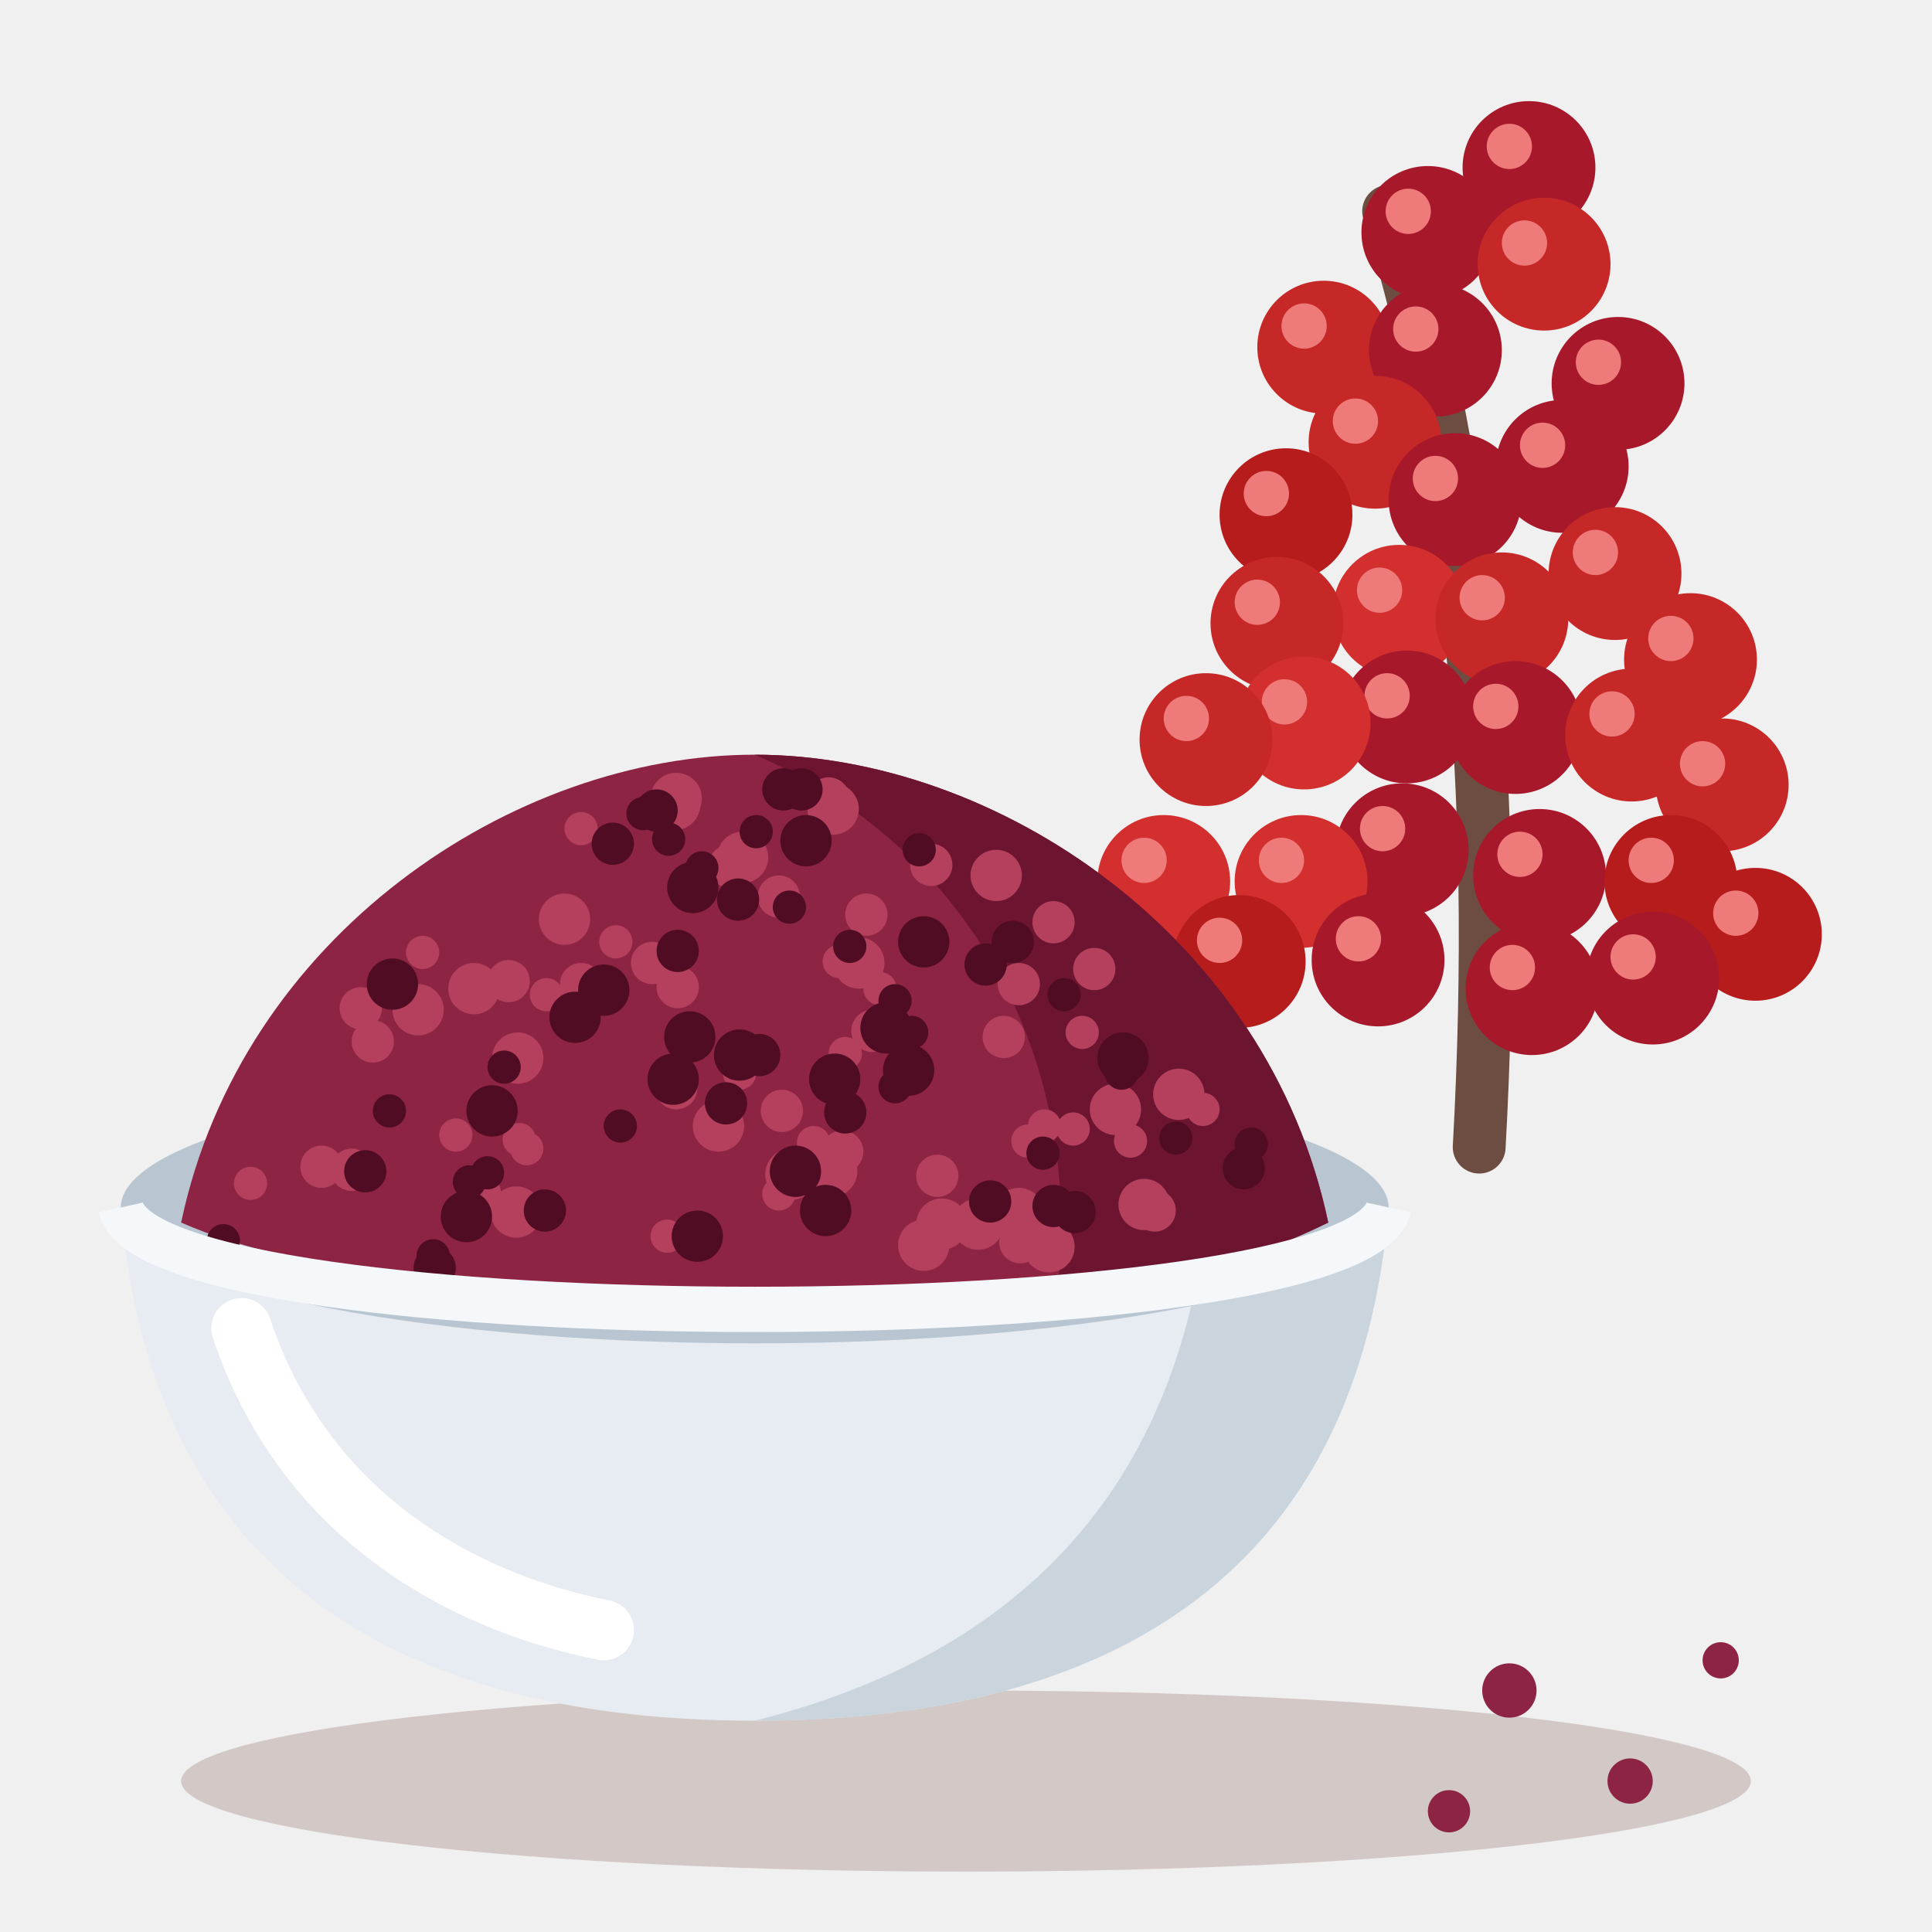
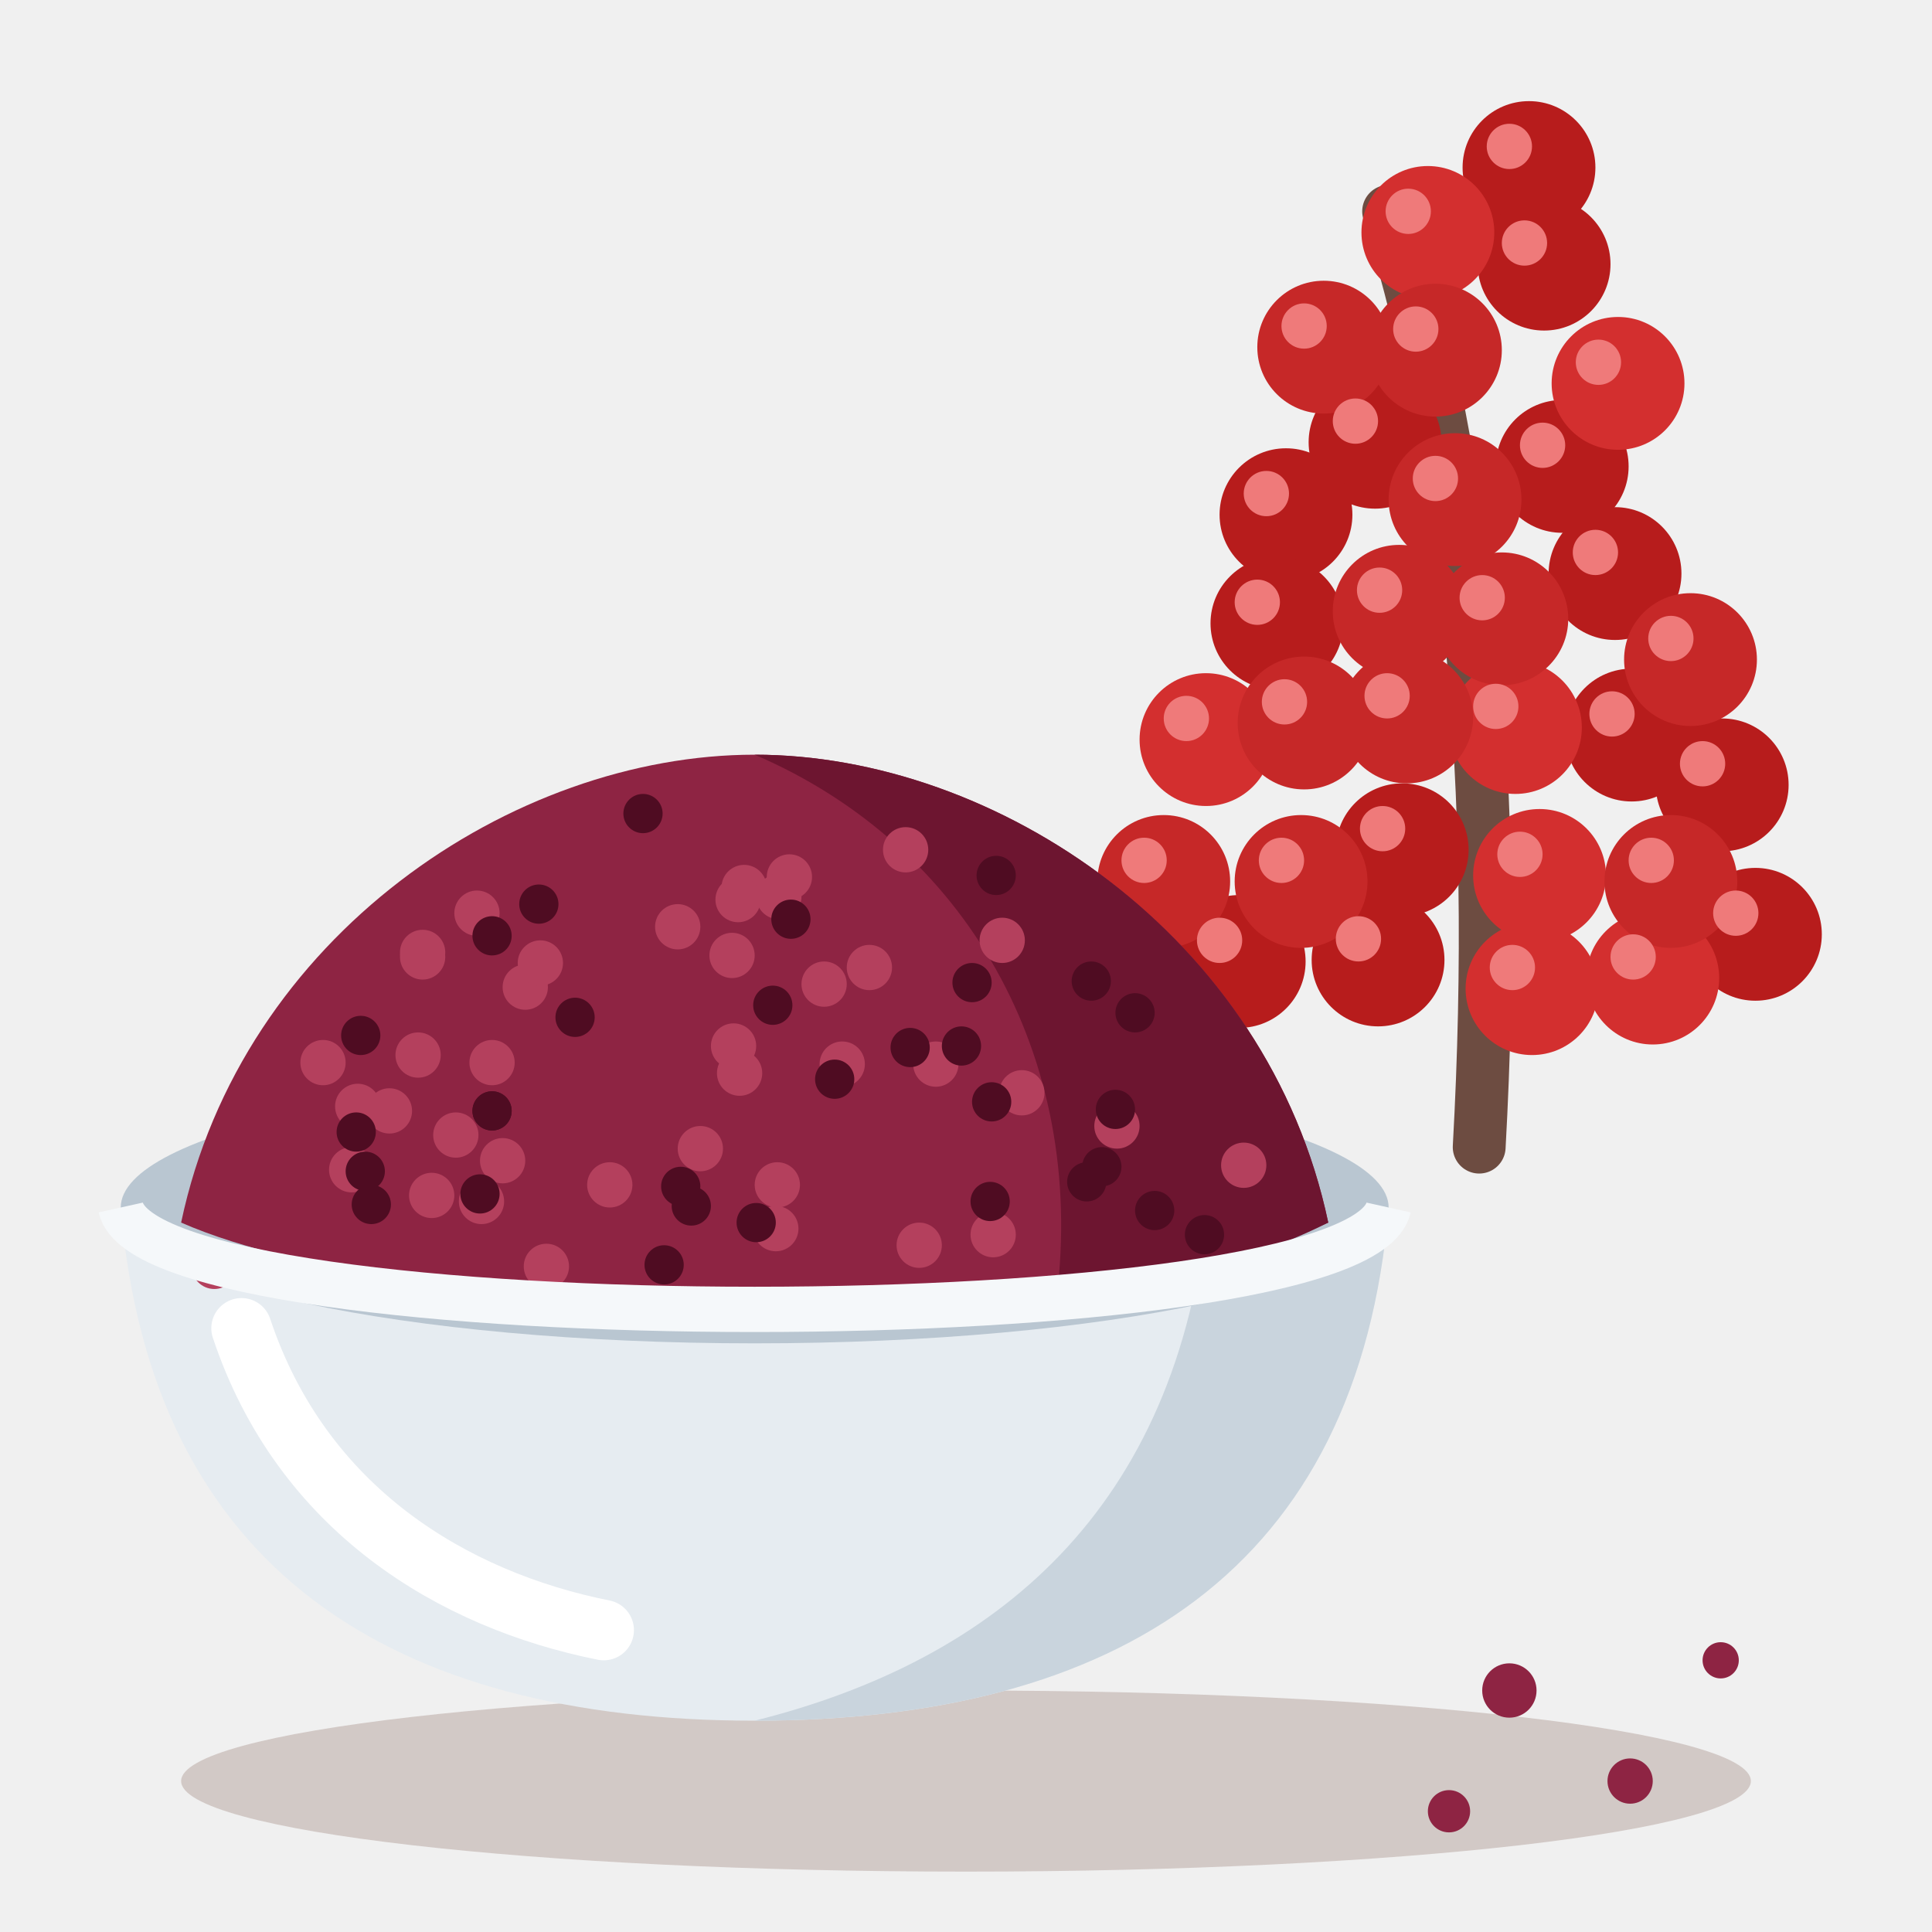
<svg xmlns="http://www.w3.org/2000/svg" viewBox="0 0 128 128">
  <ellipse cx="64" cy="118" rx="52" ry="6" fill="#8d6e63" opacity=".3" />
  <path d="M98 76Q100 40 92 14" stroke="#6d4c41" stroke-width="3.5" fill="none" stroke-linecap="round" />
-   <circle cx="101.3" cy="11.1" r="4.4" fill="#a8182b" />
-   <circle cx="100" cy="9.7" r="1.5" fill="#ef7a7a" />
-   <circle cx="94.6" cy="15.4" r="4.4" fill="#a8182b" />
-   <circle cx="93.3" cy="14" r="1.5" fill="#ef7a7a" />
-   <circle cx="102.3" cy="17.5" r="4.4" fill="#c62828" />
-   <circle cx="101" cy="16.1" r="1.5" fill="#ef7a7a" />
-   <circle cx="87.7" cy="23" r="4.4" fill="#c62828" />
-   <circle cx="86.4" cy="21.6" r="1.5" fill="#ef7a7a" />
-   <circle cx="95.1" cy="23.2" r="4.4" fill="#a8182b" />
-   <circle cx="93.8" cy="21.8" r="1.5" fill="#ef7a7a" />
-   <circle cx="107.2" cy="25.4" r="4.4" fill="#a8182b" />
-   <circle cx="105.9" cy="24" r="1.5" fill="#ef7a7a" />
-   <circle cx="91.1" cy="29.3" r="4.4" fill="#c62828" />
-   <circle cx="89.8" cy="27.9" r="1.5" fill="#ef7a7a" />
-   <circle cx="103.5" cy="30.9" r="4.4" fill="#a8182b" />
-   <circle cx="102.2" cy="29.5" r="1.5" fill="#ef7a7a" />
-   <circle cx="96.4" cy="33.1" r="4.4" fill="#a8182b" />
-   <circle cx="95.1" cy="31.7" r="1.5" fill="#ef7a7a" />
-   <circle cx="85.2" cy="34.1" r="4.4" fill="#b71c1c" />
-   <circle cx="83.9" cy="32.7" r="1.5" fill="#ef7a7a" />
-   <circle cx="107" cy="38" r="4.4" fill="#c62828" />
-   <circle cx="105.7" cy="36.6" r="1.5" fill="#ef7a7a" />
-   <circle cx="92.7" cy="40.5" r="4.4" fill="#d32f2f" />
-   <circle cx="91.4" cy="39.1" r="1.5" fill="#ef7a7a" />
-   <circle cx="99.5" cy="41" r="4.4" fill="#c62828" />
-   <circle cx="98.2" cy="39.6" r="1.5" fill="#ef7a7a" />
-   <circle cx="84.6" cy="41.3" r="4.4" fill="#c62828" />
-   <circle cx="83.3" cy="39.9" r="1.5" fill="#ef7a7a" />
-   <circle cx="112" cy="43.7" r="4.4" fill="#c62828" />
-   <circle cx="110.7" cy="42.3" r="1.5" fill="#ef7a7a" />
-   <circle cx="93.2" cy="47.5" r="4.4" fill="#a8182b" />
-   <circle cx="91.9" cy="46.1" r="1.5" fill="#ef7a7a" />
-   <circle cx="86.4" cy="47.9" r="4.4" fill="#d32f2f" />
-   <circle cx="85.1" cy="46.5" r="1.5" fill="#ef7a7a" />
-   <circle cx="100.4" cy="48.2" r="4.4" fill="#a8182b" />
-   <circle cx="99.1" cy="46.8" r="1.5" fill="#ef7a7a" />
-   <circle cx="108.1" cy="48.7" r="4.4" fill="#c62828" />
-   <circle cx="106.8" cy="47.3" r="1.5" fill="#ef7a7a" />
-   <circle cx="79.9" cy="49" r="4.4" fill="#c62828" />
-   <circle cx="78.6" cy="47.6" r="1.5" fill="#ef7a7a" />
-   <circle cx="114.1" cy="52" r="4.4" fill="#c62828" />
-   <circle cx="112.8" cy="50.6" r="1.5" fill="#ef7a7a" />
-   <circle cx="92.9" cy="56.3" r="4.4" fill="#a8182b" />
-   <circle cx="91.6" cy="54.9" r="1.5" fill="#ef7a7a" />
-   <circle cx="102" cy="58" r="4.4" fill="#a8182b" />
-   <circle cx="100.7" cy="56.6" r="1.5" fill="#ef7a7a" />
-   <circle cx="86.2" cy="58.4" r="4.4" fill="#d32f2f" />
-   <circle cx="84.9" cy="57" r="1.5" fill="#ef7a7a" />
-   <circle cx="110.7" cy="58.4" r="4.4" fill="#b71c1c" />
-   <circle cx="109.4" cy="57" r="1.5" fill="#ef7a7a" />
-   <circle cx="77.1" cy="58.4" r="4.4" fill="#d32f2f" />
-   <circle cx="75.8" cy="57" r="1.5" fill="#ef7a7a" />
-   <circle cx="116.3" cy="61.9" r="4.4" fill="#b71c1c" />
-   <circle cx="115" cy="60.5" r="1.5" fill="#ef7a7a" />
-   <circle cx="91.3" cy="63.6" r="4.4" fill="#a8182b" />
-   <circle cx="90" cy="62.2" r="1.5" fill="#ef7a7a" />
-   <circle cx="82.1" cy="63.7" r="4.4" fill="#b71c1c" />
-   <circle cx="80.8" cy="62.3" r="1.5" fill="#ef7a7a" />
-   <circle cx="109.5" cy="64.8" r="4.4" fill="#a8182b" />
-   <circle cx="108.2" cy="63.4" r="1.5" fill="#ef7a7a" />
-   <circle cx="101.5" cy="65.5" r="4.4" fill="#a8182b" />
-   <circle cx="100.2" cy="64.1" r="1.5" fill="#ef7a7a" />
+   <g fill="#b71c1c">
+     <circle cx="101.3" cy="11.1" r="4.4" />
+     <circle cx="102.3" cy="17.5" r="4.4" />
+     <circle cx="91.1" cy="29.3" r="4.4" />
+     <circle cx="103.5" cy="30.9" r="4.4" />
+     <circle cx="85.2" cy="34.1" r="4.4" />
+     <circle cx="107" cy="38" r="4.4" />
+     <circle cx="84.6" cy="41.3" r="4.4" />
+     <circle cx="108.1" cy="48.7" r="4.4" />
+     <circle cx="114.1" cy="52" r="4.4" />
+     <circle cx="92.9" cy="56.3" r="4.4" />
+     <circle cx="116.3" cy="61.9" r="4.4" />
+     <circle cx="91.3" cy="63.6" r="4.4" />
+     <circle cx="82.1" cy="63.7" r="4.4" />
+   </g>
+   <g fill="#d32f2f">
+     <circle cx="94.6" cy="15.4" r="4.4" />
+     <circle cx="107.2" cy="25.4" r="4.4" />
+     <circle cx="100.4" cy="48.2" r="4.4" />
+     <circle cx="79.9" cy="49" r="4.4" />
+     <circle cx="102" cy="58" r="4.4" />
+     <circle cx="109.5" cy="64.8" r="4.4" />
+     <circle cx="101.5" cy="65.5" r="4.4" />
+   </g>
+   <g fill="#c62828">
+     <circle cx="87.7" cy="23" r="4.4" />
+     <circle cx="95.1" cy="23.2" r="4.4" />
+     <circle cx="96.4" cy="33.1" r="4.4" />
+     <circle cx="92.7" cy="40.5" r="4.4" />
+     <circle cx="99.5" cy="41" r="4.4" />
+     <circle cx="112" cy="43.7" r="4.4" />
+     <circle cx="93.2" cy="47.5" r="4.4" />
+     <circle cx="86.4" cy="47.9" r="4.4" />
+     <circle cx="86.2" cy="58.4" r="4.4" />
+     <circle cx="110.7" cy="58.4" r="4.4" />
+     <circle cx="77.1" cy="58.4" r="4.4" />
+   </g>
+   <g fill="#ef7a7a">
+     <circle cx="100" cy="9.7" r="1.5" />
+     <circle cx="93.3" cy="14" r="1.5" />
+     <circle cx="101" cy="16.1" r="1.5" />
+     <circle cx="86.4" cy="21.6" r="1.5" />
+     <circle cx="93.8" cy="21.8" r="1.5" />
+     <circle cx="105.9" cy="24" r="1.5" />
+     <circle cx="89.8" cy="27.9" r="1.5" />
+     <circle cx="102.2" cy="29.5" r="1.5" />
+     <circle cx="95.1" cy="31.7" r="1.5" />
+     <circle cx="83.9" cy="32.7" r="1.5" />
+     <circle cx="105.7" cy="36.6" r="1.5" />
+     <circle cx="91.4" cy="39.1" r="1.5" />
+     <circle cx="98.2" cy="39.6" r="1.5" />
+     <circle cx="83.3" cy="39.9" r="1.5" />
+     <circle cx="110.7" cy="42.3" r="1.5" />
+     <circle cx="91.9" cy="46.1" r="1.5" />
+     <circle cx="85.1" cy="46.5" r="1.5" />
+     <circle cx="99.1" cy="46.8" r="1.5" />
+     <circle cx="106.8" cy="47.3" r="1.5" />
+     <circle cx="78.6" cy="47.6" r="1.5" />
+     <circle cx="112.8" cy="50.6" r="1.5" />
+     <circle cx="91.6" cy="54.9" r="1.5" />
+     <circle cx="100.7" cy="56.6" r="1.5" />
+     <circle cx="84.9" cy="57" r="1.5" />
+     <circle cx="109.4" cy="57" r="1.5" />
+     <circle cx="75.8" cy="57" r="1.5" />
+     <circle cx="115" cy="60.5" r="1.5" />
+     <circle cx="90" cy="62.2" r="1.5" />
+     <circle cx="80.8" cy="62.3" r="1.5" />
+     <circle cx="108.2" cy="63.4" r="1.5" />
+     <circle cx="100.2" cy="64.1" r="1.5" />
+   </g>
  <path d="M8 80H92C90 104 74 114 50 114C26 114 10 104 8 80Z" fill="#e6ecf1" />
  <path d="M50 114C74 114 90 104 92 80H80C78 100 66 110 50 114Z" fill="#c9d4dd" />
  <path d="M16 88C20 100 30 106 40 108" stroke="#fff" stroke-width="4" fill="none" stroke-linecap="round" />
  <ellipse cx="50" cy="80" rx="42" ry="9" fill="#b9c6d1" />
  <path d="M12 81C16 62 34 50 50 50C66 50 84 62 88 81C72 88 28 88 12 81Z" fill="#8e2443" />
  <path d="M50 50C66 50 84 62 88 81C82 84 76 85 70 86C72 70 64 56 50 50Z" fill="#6d1530" />
  <g fill="#b4405d">
-     <circle cx="78.1" cy="72.5" r="1.7" />
-     <circle cx="30.2" cy="75.2" r="1.1" />
-     <circle cx="74.9" cy="75.6" r="1.1" />
-     <circle cx="67.6" cy="82.3" r="1.4" />
-     <circle cx="53.9" cy="75.7" r="1.1" />
-     <circle cx="66.5" cy="68.7" r="1.4" />
-     <circle cx="51.6" cy="59.4" r="1.4" />
-     <circle cx="34.2" cy="80.3" r="1.7" />
-     <circle cx="28" cy="63.1" r="1.1" />
-     <circle cx="76.5" cy="80.2" r="1.4" />
-     <circle cx="66" cy="58" r="1.7" />
-     <circle cx="56" cy="69.8" r="1.1" />
-     <circle cx="51.6" cy="79.1" r="1.1" />
-     <circle cx="32.6" cy="73.6" r="1.1" />
-     <circle cx="44.8" cy="72.1" r="1.4" />
-     <circle cx="27.7" cy="66.9" r="1.7" />
-     <circle cx="57.4" cy="60.6" r="1.4" />
-     <circle cx="23.3" cy="77.5" r="1.4" />
-     <circle cx="79.7" cy="73.5" r="1.1" />
-     <circle cx="40.8" cy="62.4" r="1.1" />
-     <circle cx="52.4" cy="77.8" r="1.7" />
-     <circle cx="24.7" cy="69" r="1.4" />
-     <circle cx="34.9" cy="76.1" r="1.1" />
-     <circle cx="43.2" cy="63.8" r="1.4" />
-     <circle cx="31.8" cy="79.1" r="1.4" />
-     <circle cx="69.2" cy="74.6" r="1.1" />
-     <circle cx="64.8" cy="81.1" r="1.7" />
-     <circle cx="49" cy="71.1" r="1.1" />
-     <circle cx="57.8" cy="68.3" r="1.4" />
-     <circle cx="73.9" cy="73.5" r="1.7" />
-     <circle cx="55.1" cy="77.6" r="1.7" />
-     <circle cx="62.4" cy="81.1" r="1.7" />
-     <circle cx="55.8" cy="76.3" r="1.4" />
-     <circle cx="37.4" cy="60.9" r="1.7" />
-     <circle cx="61.2" cy="82.5" r="1.7" />
-     <circle cx="69.8" cy="61.1" r="1.4" />
-     <circle cx="34.3" cy="70.1" r="1.7" />
-     <circle cx="34.4" cy="75.5" r="1.1" />
-     <circle cx="23.9" cy="66.8" r="1.4" />
-     <circle cx="21.3" cy="77.3" r="1.4" />
-     <circle cx="44.9" cy="65.4" r="1.4" />
-     <circle cx="68.1" cy="75.6" r="1.1" />
-     <circle cx="44.8" cy="52.9" r="1.7" />
-     <circle cx="38.5" cy="65.2" r="1.4" />
-     <circle cx="67.5" cy="80.4" r="1.7" />
-     <circle cx="33.7" cy="65" r="1.4" />
-     <circle cx="58.3" cy="65.5" r="1.1" />
-     <circle cx="54.9" cy="52.9" r="1.4" />
-     <circle cx="61.7" cy="57.3" r="1.4" />
-     <circle cx="51.8" cy="73.6" r="1.4" />
-     <circle cx="49.2" cy="56.8" r="1.7" />
-     <circle cx="44.2" cy="81.9" r="1.1" />
-     <circle cx="16.6" cy="78.4" r="1.1" />
-     <circle cx="71.7" cy="68.4" r="1.1" />
-     <circle cx="71.1" cy="74.8" r="1.1" />
-     <circle cx="48.3" cy="57.4" r="1.4" />
-     <circle cx="56.9" cy="63.8" r="1.7" />
-     <circle cx="54.5" cy="52.9" r="1.1" />
-     <circle cx="55.2" cy="53.6" r="1.7" />
-     <circle cx="72.5" cy="64.2" r="1.4" />
-     <circle cx="36.2" cy="65.9" r="1.1" />
-     <circle cx="69.5" cy="82.6" r="1.7" />
-     <circle cx="61.7" cy="81.4" r="1.1" />
-     <circle cx="31.4" cy="65.5" r="1.7" />
-     <circle cx="47.6" cy="74.6" r="1.7" />
-     <circle cx="75.8" cy="79.8" r="1.7" />
-     <circle cx="38.5" cy="54.9" r="1.1" />
-     <circle cx="62.1" cy="77.9" r="1.4" />
-     <circle cx="55.6" cy="63.7" r="1.1" />
-     <circle cx="44.7" cy="53.3" r="1.7" />
-     <circle cx="67.5" cy="65.2" r="1.4" />
+     <circle cx="30.2" cy="75.2" r="1.5" />
+     <circle cx="52.3" cy="58.1" r="1.5" />
+     <circle cx="82.4" cy="77.2" r="1.5" />
+     <circle cx="54.6" cy="65.2" r="1.5" />
+     <circle cx="44.9" cy="61.4" r="1.5" />
+     <circle cx="23.7" cy="73.3" r="1.5" />
+     <circle cx="51.6" cy="59.4" r="1.5" />
+     <circle cx="57.6" cy="64.1" r="1.5" />
+     <circle cx="49.3" cy="58.8" r="1.5" />
+     <circle cx="28" cy="63.1" r="1.5" />
+     <circle cx="60.9" cy="82.5" r="1.5" />
+     <circle cx="65.8" cy="81.8" r="1.5" />
+     <circle cx="60" cy="56.3" r="1.5" />
+     <circle cx="28.6" cy="79.2" r="1.5" />
+     <circle cx="55.8" cy="70.5" r="1.5" />
+     <circle cx="66.4" cy="62.3" r="1.5" />
+     <circle cx="25.8" cy="73.6" r="1.5" />
+     <circle cx="14.2" cy="83.9" r="1.5" />
+     <circle cx="40.4" cy="78.5" r="1.5" />
+     <circle cx="32.6" cy="70.4" r="1.5" />
+     <circle cx="31.6" cy="60.5" r="1.5" />
+     <circle cx="48.6" cy="69.3" r="1.5" />
+     <circle cx="34.8" cy="65.4" r="1.5" />
+     <circle cx="35.8" cy="63.8" r="1.5" />
+     <circle cx="23.3" cy="77.5" r="1.5" />
+     <circle cx="31.9" cy="79.6" r="1.5" />
+     <circle cx="48.5" cy="63.3" r="1.5" />
+     <circle cx="51.4" cy="81.4" r="1.5" />
+     <circle cx="74" cy="74.6" r="1.5" />
+     <circle cx="36.2" cy="83.9" r="1.5" />
+     <circle cx="33.3" cy="76.9" r="1.5" />
+     <circle cx="48.9" cy="59.6" r="1.5" />
+     <circle cx="28" cy="63.4" r="1.5" />
+     <circle cx="27.7" cy="69.9" r="1.5" />
+     <circle cx="21.4" cy="70.4" r="1.5" />
+     <circle cx="51.5" cy="78.5" r="1.5" />
+     <circle cx="67.7" cy="72.4" r="1.5" />
+     <circle cx="49" cy="71.1" r="1.5" />
+     <circle cx="46.4" cy="76.1" r="1.5" />
+     <circle cx="62" cy="70.5" r="1.5" />
  </g>
  <g fill="#4f0c22">
-     <circle cx="32.6" cy="73.6" r="1.7" />
-     <circle cx="74.3" cy="71.1" r="1.1" />
-     <circle cx="71.2" cy="80.3" r="1.4" />
-     <circle cx="30.9" cy="80.6" r="1.7" />
-     <circle cx="44.9" cy="63" r="1.4" />
-     <circle cx="61.2" cy="62.4" r="1.7" />
-     <circle cx="59.3" cy="66.3" r="1.1" />
-     <circle cx="24.2" cy="77.6" r="1.4" />
-     <circle cx="25.8" cy="73.6" r="1.1" />
-     <circle cx="26" cy="65.2" r="1.7" />
-     <circle cx="53.1" cy="52.3" r="1.4" />
-     <circle cx="60.4" cy="68.4" r="1.1" />
-     <circle cx="33.4" cy="70.7" r="1.1" />
-     <circle cx="38.1" cy="67.4" r="1.7" />
-     <circle cx="48.1" cy="73.1" r="1.4" />
-     <circle cx="41.1" cy="74.6" r="1.1" />
-     <circle cx="56.3" cy="62.7" r="1.1" />
-     <circle cx="42.6" cy="53.9" r="1.1" />
-     <circle cx="40" cy="65.6" r="1.7" />
-     <circle cx="77.9" cy="75.4" r="1.1" />
-     <circle cx="31.1" cy="78.3" r="1.1" />
-     <circle cx="55.3" cy="71.5" r="1.7" />
-     <circle cx="65.6" cy="79.6" r="1.4" />
-     <circle cx="44.6" cy="71.5" r="1.7" />
-     <circle cx="70.5" cy="65.9" r="1.1" />
-     <circle cx="52.3" cy="60.1" r="1.1" />
-     <circle cx="48.9" cy="59.6" r="1.4" />
-     <circle cx="50.1" cy="55.1" r="1.1" />
-     <circle cx="36.1" cy="80.2" r="1.4" />
-     <circle cx="50.3" cy="69.9" r="1.4" />
-     <circle cx="40.6" cy="55.9" r="1.4" />
-     <circle cx="53.4" cy="55.7" r="1.7" />
-     <circle cx="69.8" cy="79.9" r="1.4" />
-     <circle cx="65.3" cy="63.9" r="1.4" />
-     <circle cx="28.7" cy="83.2" r="1.1" />
-     <circle cx="54.7" cy="80.2" r="1.7" />
-     <circle cx="43.5" cy="53.7" r="1.4" />
-     <circle cx="58.7" cy="68.1" r="1.7" />
-     <circle cx="60.9" cy="56.3" r="1.1" />
-     <circle cx="32.3" cy="77.7" r="1.1" />
-     <circle cx="44.3" cy="55.6" r="1.1" />
-     <circle cx="82.4" cy="77.4" r="1.4" />
-     <circle cx="82.9" cy="75.8" r="1.1" />
-     <circle cx="45.7" cy="68.7" r="1.7" />
-     <circle cx="46.2" cy="81.9" r="1.7" />
-     <circle cx="28.8" cy="84" r="1.4" />
-     <circle cx="59.3" cy="72" r="1.1" />
-     <circle cx="74.4" cy="70.1" r="1.7" />
-     <circle cx="45.9" cy="58.8" r="1.7" />
-     <circle cx="52.7" cy="77.6" r="1.7" />
-     <circle cx="69.1" cy="76.4" r="1.1" />
-     <circle cx="49" cy="69.9" r="1.7" />
-     <circle cx="67.1" cy="62.4" r="1.4" />
-     <circle cx="56" cy="73.7" r="1.4" />
-     <circle cx="46.5" cy="57.5" r="1.1" />
-     <circle cx="60.2" cy="70.9" r="1.7" />
-     <circle cx="14.8" cy="82.2" r="1.1" />
-     <circle cx="51.9" cy="52.3" r="1.4" />
+     <circle cx="32.6" cy="73.6" r="1.3" />
+     <circle cx="45.1" cy="78.6" r="1.3" />
+     <circle cx="24.6" cy="79.8" r="1.3" />
+     <circle cx="72" cy="78.3" r="1.3" />
+     <circle cx="75.2" cy="67.1" r="1.3" />
+     <circle cx="73" cy="77.3" r="1.3" />
+     <circle cx="63.7" cy="69.3" r="1.3" />
+     <circle cx="24.2" cy="77.6" r="1.3" />
+     <circle cx="76.5" cy="80.2" r="1.3" />
+     <circle cx="66" cy="58" r="1.3" />
+     <circle cx="60.3" cy="69.4" r="1.3" />
+     <circle cx="35.7" cy="59.9" r="1.3" />
+     <circle cx="38.1" cy="67.4" r="1.3" />
+     <circle cx="51.2" cy="66.6" r="1.3" />
+     <circle cx="50.1" cy="81" r="1.3" />
+     <circle cx="32.6" cy="73.6" r="1.3" />
+     <circle cx="42.6" cy="53.9" r="1.3" />
+     <circle cx="45.8" cy="79.9" r="1.3" />
+     <circle cx="65.7" cy="73" r="1.3" />
+     <circle cx="55.3" cy="71.5" r="1.3" />
+     <circle cx="23.9" cy="68.6" r="1.3" />
+     <circle cx="52.4" cy="60.9" r="1.3" />
+     <circle cx="65.6" cy="79.6" r="1.3" />
+     <circle cx="72.3" cy="65" r="1.3" />
+     <circle cx="32.6" cy="62" r="1.3" />
+     <circle cx="31.8" cy="79.1" r="1.3" />
+     <circle cx="44" cy="83.8" r="1.3" />
+     <circle cx="64.4" cy="65.1" r="1.3" />
+     <circle cx="79.8" cy="81.8" r="1.3" />
+     <circle cx="73.9" cy="73.5" r="1.3" />
+     <circle cx="23.6" cy="75" r="1.3" />
  </g>
  <path d="M8 80C10 89 90 89 92 80" stroke="#f5f8fa" stroke-width="3" fill="none" />
  <g fill="#8e2443">
    <circle cx="100" cy="112" r="1.8" />
    <circle cx="108" cy="118" r="1.5" />
    <circle cx="96" cy="120" r="1.4" />
    <circle cx="114" cy="110" r="1.2" />
  </g>
</svg>
